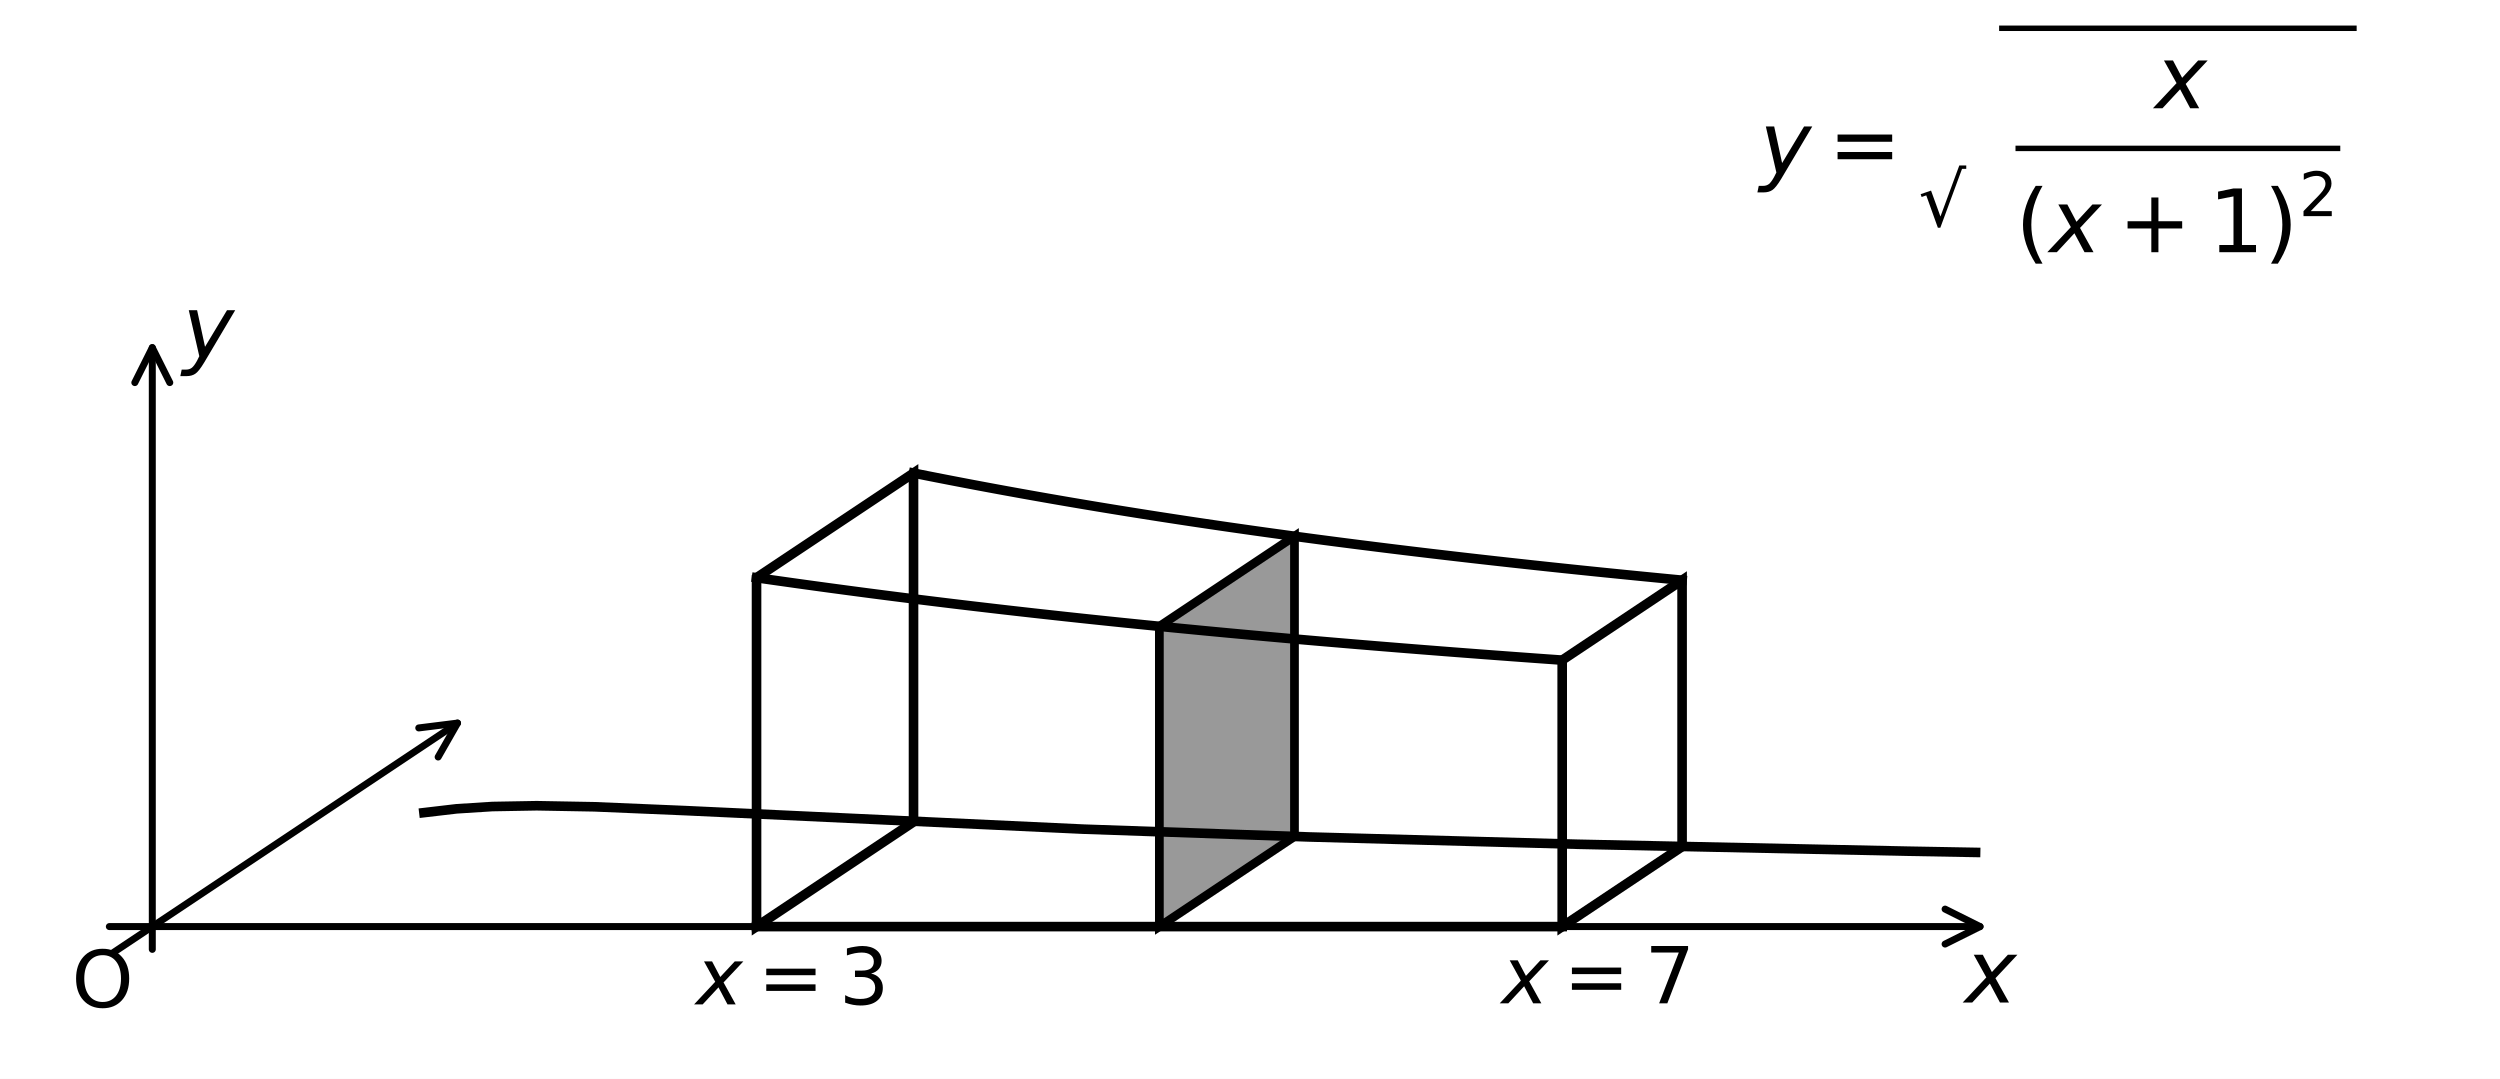
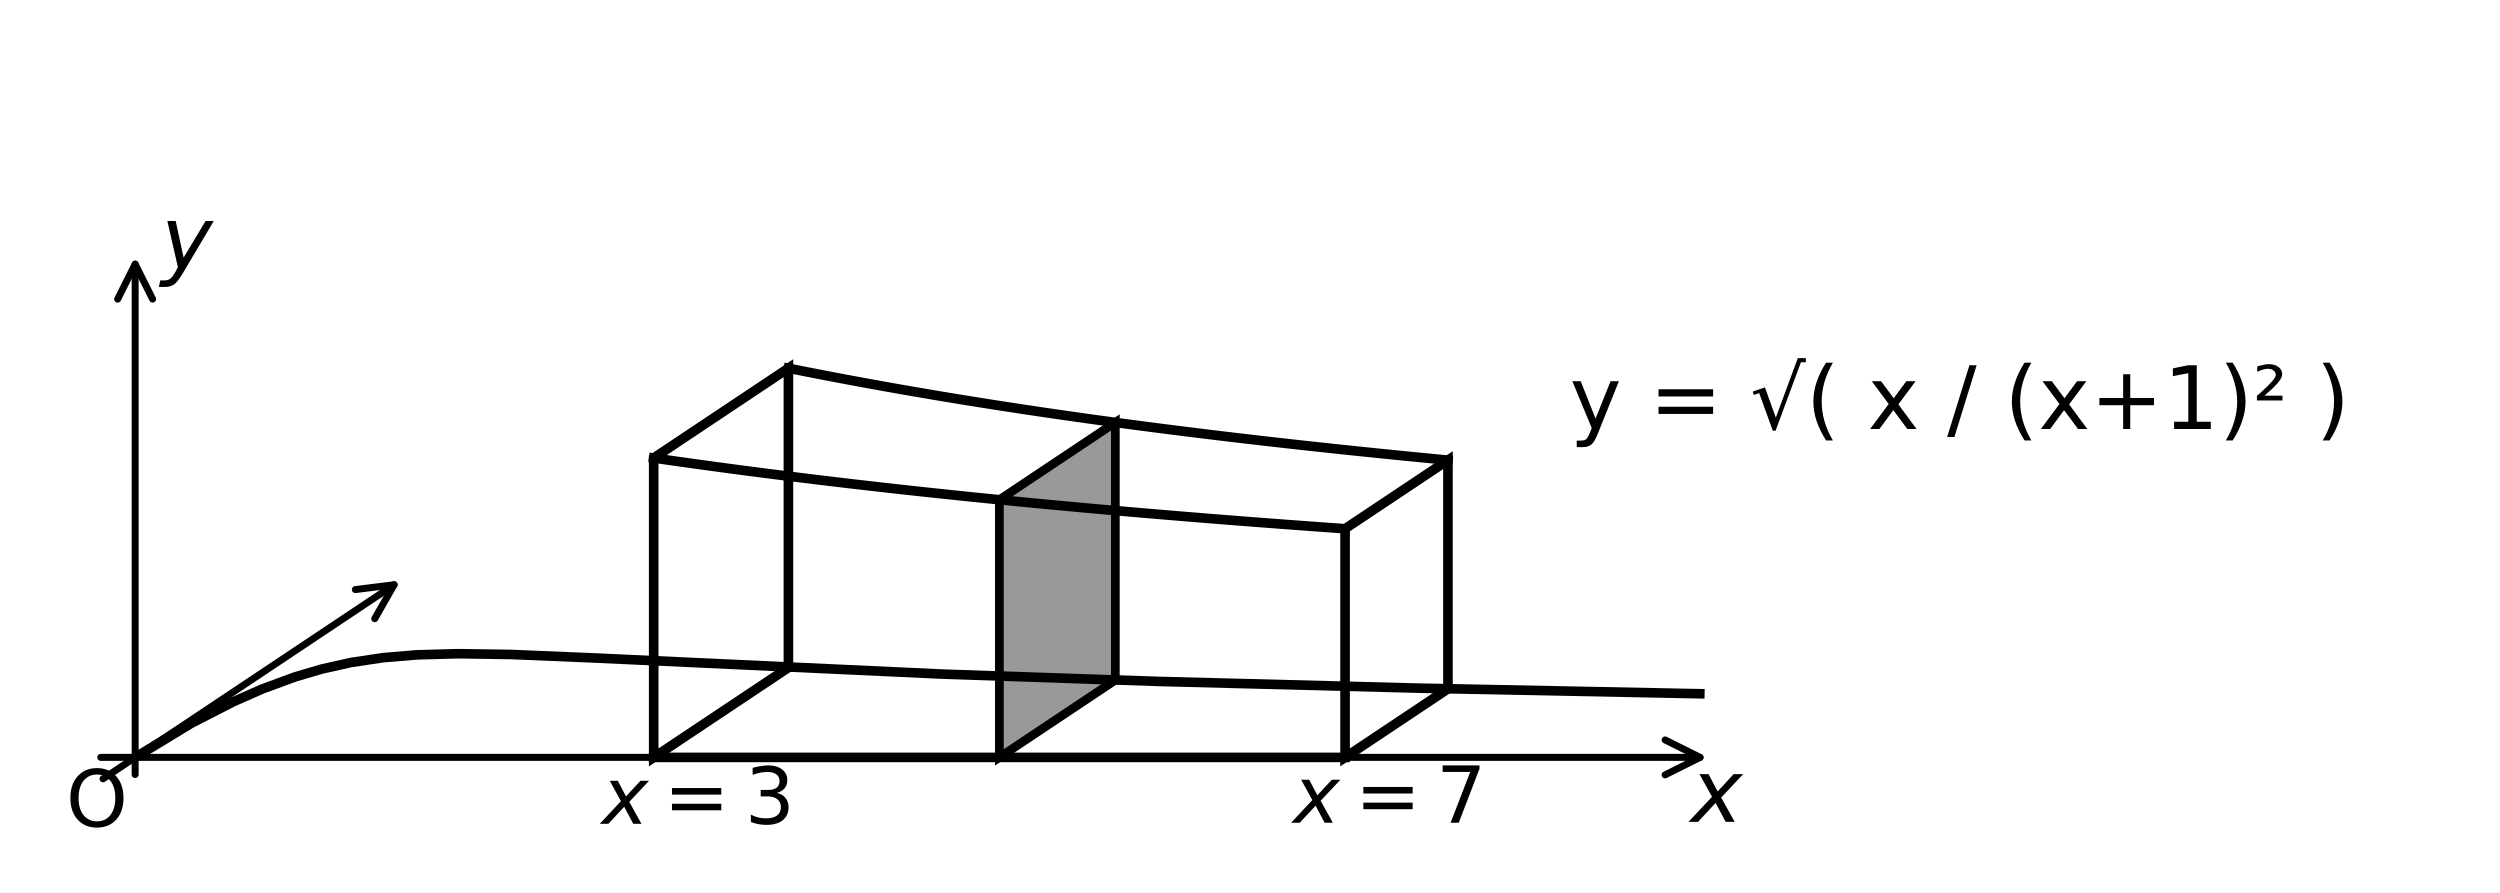
- <svg xmlns="http://www.w3.org/2000/svg" width="286.2pt" height="123.51pt" viewBox="0 0 286.2 123.51" version="1.1">
+ <svg xmlns="http://www.w3.org/2000/svg" width="286.2pt" height="102.179pt" viewBox="0 0 286.2 102.179" version="1.1">
  <defs>
    <style type="text/css">*{stroke-linejoin: round; stroke-linecap: butt}</style>
  </defs>
  <g id="figure_1">
    <g id="patch_1">
-       <path d="M 0 123.51  L 286.2 123.51  L 286.2 0  L 0 0  z " style="fill: #ffffff" />
+       <path d="M 0 102.179  L 286.2 102.179  L 286.2 0  L 0 0  z " style="fill: #ffffff" />
    </g>
    <g id="axes_1">
      <g id="patch_2">
-         <path d="M 86.608 106.075  L 104.58 94.094  L 104.58 54.157  L 86.608 66.138  L 86.608 106.075  z " clip-path="url(#p09545c92ed)" style="fill: none; stroke: #000000; stroke-width: 1.1; stroke-linejoin: miter" />
+         <path d="M 74.834 86.706  L 90.257 76.425  L 90.257 42.152  L 74.834 52.434  L 74.834 86.706  z " clip-path="url(#p1734f939fe)" style="fill: none; stroke: #000000; stroke-width: 1.1; stroke-linejoin: miter" />
      </g>
      <g id="patch_3">
-         <path d="M 178.84 106.075  L 192.566 96.924  L 192.566 66.422  L 178.84 75.573  L 178.84 106.075  z " clip-path="url(#p09545c92ed)" style="fill: none; stroke: #000000; stroke-width: 1.1; stroke-linejoin: miter" />
+         <path d="M 153.983 86.706  L 165.762 78.854  L 165.762 52.678  L 153.983 60.53  L 153.983 86.706  z " clip-path="url(#p1734f939fe)" style="fill: none; stroke: #000000; stroke-width: 1.1; stroke-linejoin: miter" />
      </g>
      <g id="patch_4">
-         <path d="M 132.724 106.075  L 148.192 95.763  L 148.192 61.391  L 132.724 71.703  z " clip-path="url(#p09545c92ed)" style="fill: #999999; stroke: #000000; stroke-linejoin: miter" />
+         <path d="M 114.409 86.706  L 127.682 77.857  L 127.682 48.36  L 114.409 57.209  z " clip-path="url(#p1734f939fe)" style="fill: #999999; stroke: #000000; stroke-linejoin: miter" />
      </g>
      <g id="line2d_1">
-         <path d="M 48.529 93.032  L 52.272 92.593  L 56.365 92.332  L 61.437 92.241  L 68.044 92.361  L 78.488 92.801  L 124.044 94.922  L 149.85 95.815  L 180.675 96.652  L 218.354 97.443  L 226.164 97.584  L 226.164 97.584  " clip-path="url(#p09545c92ed)" style="fill: none; stroke: #000000; stroke-width: 1.1; stroke-linecap: square" />
+         <path d="M 15.472 86.706  L 21.874 82.814  L 26.744 80.317  L 30.042 78.868  L 33.811 77.481  L 36.833 76.591  L 40.215 75.836  L 43.844 75.292  L 47.705 74.968  L 52.404 74.836  L 58.46 74.923  L 67.989 75.321  L 107.961 77.174  L 132.587 78.007  L 162.368 78.778  L 194.594 79.419  L 194.594 79.419  " clip-path="url(#p1734f939fe)" style="fill: none; stroke: #000000; stroke-width: 1.1; stroke-linecap: square" />
      </g>
      <g id="line2d_2">
-         <path d="M 86.608 66.138  L 87.54 66.272  L 88.472 66.405  L 89.403 66.537  L 90.335 66.668  L 91.266 66.799  L 92.198 66.928  L 93.13 67.057  L 94.061 67.184  L 94.993 67.311  L 95.925 67.436  L 96.856 67.561  L 97.788 67.685  L 98.719 67.808  L 99.651 67.93  L 100.583 68.051  L 101.514 68.171  L 102.446 68.29  L 103.378 68.408  L 104.309 68.525  L 105.241 68.642  L 106.173 68.757  L 107.104 68.872  L 108.036 68.986  L 108.967 69.099  L 109.899 69.211  L 110.831 69.322  L 111.762 69.432  L 112.694 69.541  L 113.626 69.65  L 114.557 69.758  L 115.489 69.865  L 116.42 69.971  L 117.352 70.076  L 118.284 70.181  L 119.215 70.284  L 120.147 70.387  L 121.079 70.489  L 122.01 70.591  L 122.942 70.691  L 123.873 70.791  L 124.805 70.89  L 125.737 70.988  L 126.668 71.086  L 127.6 71.183  L 128.532 71.279  L 129.463 71.374  L 130.395 71.469  L 131.327 71.563  L 132.258 71.656  L 133.19 71.749  L 134.121 71.841  L 135.053 71.932  L 135.985 72.022  L 136.916 72.112  L 137.848 72.202  L 138.78 72.29  L 139.711 72.378  L 140.643 72.466  L 141.574 72.552  L 142.506 72.638  L 143.438 72.724  L 144.369 72.809  L 145.301 72.893  L 146.233 72.976  L 147.164 73.06  L 148.096 73.142  L 149.027 73.224  L 149.959 73.305  L 150.891 73.386  L 151.822 73.466  L 152.754 73.546  L 153.686 73.625  L 154.617 73.703  L 155.549 73.782  L 156.481 73.859  L 157.412 73.936  L 158.344 74.012  L 159.275 74.088  L 160.207 74.164  L 161.139 74.239  L 162.07 74.313  L 163.002 74.387  L 163.934 74.46  L 164.865 74.533  L 165.797 74.606  L 166.728 74.678  L 167.66 74.749  L 168.592 74.82  L 169.523 74.891  L 170.455 74.961  L 171.387 75.031  L 172.318 75.1  L 173.25 75.169  L 174.182 75.237  L 175.113 75.305  L 176.045 75.373  L 176.976 75.44  L 177.908 75.506  L 178.84 75.573  " clip-path="url(#p09545c92ed)" style="fill: none; stroke: #000000; stroke-width: 1.1; stroke-linecap: square" />
+         <path d="M 74.834 52.434  L 75.634 52.549  L 76.433 52.663  L 77.232 52.777  L 78.032 52.889  L 78.831 53.001  L 79.631 53.112  L 80.43 53.222  L 81.23 53.332  L 82.029 53.44  L 82.829 53.548  L 83.628 53.655  L 84.428 53.761  L 85.227 53.867  L 86.027 53.971  L 86.826 54.075  L 87.626 54.178  L 88.425 54.281  L 89.225 54.382  L 90.024 54.483  L 90.824 54.583  L 91.623 54.682  L 92.423 54.78  L 93.222 54.878  L 94.022 54.975  L 94.821 55.071  L 95.621 55.166  L 96.42 55.261  L 97.22 55.355  L 98.019 55.448  L 98.819 55.54  L 99.618 55.632  L 100.418 55.723  L 101.217 55.814  L 102.017 55.903  L 102.816 55.992  L 103.615 56.081  L 104.415 56.168  L 105.214 56.255  L 106.014 56.341  L 106.813 56.427  L 107.613 56.512  L 108.412 56.596  L 109.212 56.68  L 110.011 56.763  L 110.811 56.846  L 111.61 56.928  L 112.41 57.009  L 113.209 57.089  L 114.009 57.17  L 114.808 57.249  L 115.608 57.328  L 116.407 57.406  L 117.207 57.484  L 118.006 57.561  L 118.806 57.638  L 119.605 57.714  L 120.405 57.789  L 121.204 57.864  L 122.004 57.938  L 122.803 58.012  L 123.603 58.086  L 124.402 58.158  L 125.202 58.231  L 126.001 58.303  L 126.801 58.374  L 127.6 58.445  L 128.399 58.515  L 129.199 58.585  L 129.998 58.654  L 130.798 58.723  L 131.597 58.791  L 132.397 58.859  L 133.196 58.926  L 133.996 58.993  L 134.795 59.06  L 135.595 59.126  L 136.394 59.191  L 137.194 59.257  L 137.993 59.321  L 138.793 59.386  L 139.592 59.45  L 140.392 59.513  L 141.191 59.576  L 141.991 59.639  L 142.79 59.701  L 143.59 59.763  L 144.389 59.824  L 145.189 59.885  L 145.988 59.945  L 146.788 60.006  L 147.587 60.065  L 148.387 60.125  L 149.186 60.184  L 149.986 60.243  L 150.785 60.301  L 151.585 60.359  L 152.384 60.416  L 153.183 60.473  L 153.983 60.53  " clip-path="url(#p1734f939fe)" style="fill: none; stroke: #000000; stroke-width: 1.1; stroke-linecap: square" />
      </g>
      <g id="line2d_3">
-         <path d="M 104.58 54.157  L 105.451 54.331  L 106.323 54.504  L 107.195 54.676  L 108.068 54.846  L 108.941 55.016  L 109.814 55.184  L 110.688 55.351  L 111.562 55.517  L 112.437 55.681  L 113.312 55.845  L 114.188 56.007  L 115.064 56.168  L 115.94 56.327  L 116.817 56.486  L 117.694 56.643  L 118.571 56.799  L 119.449 56.954  L 120.328 57.108  L 121.207 57.26  L 122.086 57.412  L 122.966 57.562  L 123.846 57.711  L 124.726 57.859  L 125.607 58.006  L 126.488 58.151  L 127.37 58.296  L 128.252 58.439  L 129.134 58.581  L 130.017 58.722  L 130.9 58.863  L 131.784 59.002  L 132.667 59.14  L 133.552 59.276  L 134.436 59.412  L 135.321 59.547  L 136.207 59.681  L 137.092 59.814  L 137.978 59.945  L 138.865 60.076  L 139.751 60.206  L 140.638 60.335  L 141.526 60.462  L 142.414 60.589  L 143.302 60.715  L 144.19 60.84  L 145.079 60.964  L 145.968 61.087  L 146.857 61.209  L 147.747 61.331  L 148.637 61.451  L 149.527 61.57  L 150.418 61.689  L 151.308 61.807  L 152.2 61.924  L 153.091 62.04  L 153.983 62.155  L 154.875 62.269  L 155.767 62.383  L 156.66 62.495  L 157.553 62.607  L 158.446 62.718  L 159.339 62.829  L 160.233 62.938  L 161.127 63.047  L 162.021 63.155  L 162.916 63.262  L 163.811 63.369  L 164.706 63.474  L 165.601 63.579  L 166.496 63.683  L 167.392 63.787  L 168.288 63.89  L 169.185 63.992  L 170.081 64.093  L 170.978 64.194  L 171.875 64.294  L 172.772 64.394  L 173.67 64.492  L 174.567 64.59  L 175.465 64.688  L 176.363 64.784  L 177.262 64.881  L 178.16 64.976  L 179.059 65.071  L 179.958 65.165  L 180.857 65.259  L 181.757 65.352  L 182.656 65.444  L 183.556 65.536  L 184.456 65.627  L 185.357 65.717  L 186.257 65.807  L 187.158 65.897  L 188.059 65.986  L 188.96 66.074  L 189.861 66.162  L 190.762 66.249  L 191.664 66.336  L 192.566 66.422  " clip-path="url(#p09545c92ed)" style="fill: none; stroke: #000000; stroke-width: 1.1; stroke-linecap: square" />
+         <path d="M 90.257 42.152  L 91.004 42.302  L 91.752 42.45  L 92.501 42.598  L 93.25 42.744  L 93.999 42.889  L 94.748 43.034  L 95.498 43.177  L 96.249 43.319  L 96.999 43.461  L 97.75 43.601  L 98.501 43.74  L 99.253 43.878  L 100.005 44.015  L 100.758 44.151  L 101.51 44.286  L 102.263 44.42  L 103.017 44.553  L 103.771 44.685  L 104.525 44.816  L 105.279 44.945  L 106.034 45.074  L 106.79 45.202  L 107.545 45.329  L 108.301 45.455  L 109.057 45.58  L 109.814 45.704  L 110.571 45.827  L 111.328 45.949  L 112.085 46.07  L 112.843 46.191  L 113.601 46.31  L 114.36 46.428  L 115.119 46.546  L 115.878 46.662  L 116.637 46.778  L 117.397 46.893  L 118.157 47.007  L 118.918 47.12  L 119.678 47.232  L 120.439 47.343  L 121.2 47.454  L 121.962 47.563  L 122.724 47.672  L 123.486 47.78  L 124.248 47.888  L 125.011 47.994  L 125.774 48.1  L 126.537 48.204  L 127.3 48.308  L 128.064 48.412  L 128.828 48.514  L 129.592 48.616  L 130.357 48.717  L 131.122 48.817  L 131.887 48.917  L 132.652 49.016  L 133.417 49.114  L 134.183 49.211  L 134.949 49.308  L 135.715 49.404  L 136.482 49.499  L 137.249 49.594  L 138.016 49.688  L 138.783 49.781  L 139.55 49.874  L 140.318 49.966  L 141.086 50.057  L 141.854 50.148  L 142.622 50.238  L 143.391 50.328  L 144.159 50.417  L 144.928 50.505  L 145.697 50.592  L 146.467 50.679  L 147.236 50.766  L 148.006 50.852  L 148.776 50.937  L 149.546 51.022  L 150.317 51.106  L 151.087 51.189  L 151.858 51.272  L 152.629 51.355  L 153.4 51.437  L 154.171 51.518  L 154.943 51.599  L 155.714 51.679  L 156.486 51.759  L 157.258 51.838  L 158.031 51.917  L 158.803 51.995  L 159.576 52.073  L 160.348 52.15  L 161.121 52.227  L 161.894 52.303  L 162.668 52.379  L 163.441 52.454  L 164.215 52.529  L 164.988 52.604  L 165.762 52.678  " clip-path="url(#p1734f939fe)" style="fill: none; stroke: #000000; stroke-width: 1.1; stroke-linecap: square" />
      </g>
      <g id="line2d_4">
-         <path d="M 86.608 106.075  L 87.54 106.075  L 88.472 106.075  L 89.403 106.075  L 90.335 106.075  L 91.266 106.075  L 92.198 106.075  L 93.13 106.075  L 94.061 106.075  L 94.993 106.075  L 95.925 106.075  L 96.856 106.075  L 97.788 106.075  L 98.719 106.075  L 99.651 106.075  L 100.583 106.075  L 101.514 106.075  L 102.446 106.075  L 103.378 106.075  L 104.309 106.075  L 105.241 106.075  L 106.173 106.075  L 107.104 106.075  L 108.036 106.075  L 108.967 106.075  L 109.899 106.075  L 110.831 106.075  L 111.762 106.075  L 112.694 106.075  L 113.626 106.075  L 114.557 106.075  L 115.489 106.075  L 116.42 106.075  L 117.352 106.075  L 118.284 106.075  L 119.215 106.075  L 120.147 106.075  L 121.079 106.075  L 122.01 106.075  L 122.942 106.075  L 123.873 106.075  L 124.805 106.075  L 125.737 106.075  L 126.668 106.075  L 127.6 106.075  L 128.532 106.075  L 129.463 106.075  L 130.395 106.075  L 131.327 106.075  L 132.258 106.075  L 133.19 106.075  L 134.121 106.075  L 135.053 106.075  L 135.985 106.075  L 136.916 106.075  L 137.848 106.075  L 138.78 106.075  L 139.711 106.075  L 140.643 106.075  L 141.574 106.075  L 142.506 106.075  L 143.438 106.075  L 144.369 106.075  L 145.301 106.075  L 146.233 106.075  L 147.164 106.075  L 148.096 106.075  L 149.027 106.075  L 149.959 106.075  L 150.891 106.075  L 151.822 106.075  L 152.754 106.075  L 153.686 106.075  L 154.617 106.075  L 155.549 106.075  L 156.481 106.075  L 157.412 106.075  L 158.344 106.075  L 159.275 106.075  L 160.207 106.075  L 161.139 106.075  L 162.07 106.075  L 163.002 106.075  L 163.934 106.075  L 164.865 106.075  L 165.797 106.075  L 166.728 106.075  L 167.66 106.075  L 168.592 106.075  L 169.523 106.075  L 170.455 106.075  L 171.387 106.075  L 172.318 106.075  L 173.25 106.075  L 174.182 106.075  L 175.113 106.075  L 176.045 106.075  L 176.976 106.075  L 177.908 106.075  L 178.84 106.075  " clip-path="url(#p09545c92ed)" style="fill: none; stroke: #000000; stroke-width: 1.1; stroke-linecap: square" />
+         <path d="M 74.834 86.706  L 75.634 86.706  L 76.433 86.706  L 77.232 86.706  L 78.032 86.706  L 78.831 86.706  L 79.631 86.706  L 80.43 86.706  L 81.23 86.706  L 82.029 86.706  L 82.829 86.706  L 83.628 86.706  L 84.428 86.706  L 85.227 86.706  L 86.027 86.706  L 86.826 86.706  L 87.626 86.706  L 88.425 86.706  L 89.225 86.706  L 90.024 86.706  L 90.824 86.706  L 91.623 86.706  L 92.423 86.706  L 93.222 86.706  L 94.022 86.706  L 94.821 86.706  L 95.621 86.706  L 96.42 86.706  L 97.22 86.706  L 98.019 86.706  L 98.819 86.706  L 99.618 86.706  L 100.418 86.706  L 101.217 86.706  L 102.017 86.706  L 102.816 86.706  L 103.615 86.706  L 104.415 86.706  L 105.214 86.706  L 106.014 86.706  L 106.813 86.706  L 107.613 86.706  L 108.412 86.706  L 109.212 86.706  L 110.011 86.706  L 110.811 86.706  L 111.61 86.706  L 112.41 86.706  L 113.209 86.706  L 114.009 86.706  L 114.808 86.706  L 115.608 86.706  L 116.407 86.706  L 117.207 86.706  L 118.006 86.706  L 118.806 86.706  L 119.605 86.706  L 120.405 86.706  L 121.204 86.706  L 122.004 86.706  L 122.803 86.706  L 123.603 86.706  L 124.402 86.706  L 125.202 86.706  L 126.001 86.706  L 126.801 86.706  L 127.6 86.706  L 128.399 86.706  L 129.199 86.706  L 129.998 86.706  L 130.798 86.706  L 131.597 86.706  L 132.397 86.706  L 133.196 86.706  L 133.996 86.706  L 134.795 86.706  L 135.595 86.706  L 136.394 86.706  L 137.194 86.706  L 137.993 86.706  L 138.793 86.706  L 139.592 86.706  L 140.392 86.706  L 141.191 86.706  L 141.991 86.706  L 142.79 86.706  L 143.59 86.706  L 144.389 86.706  L 145.189 86.706  L 145.988 86.706  L 146.788 86.706  L 147.587 86.706  L 148.387 86.706  L 149.186 86.706  L 149.986 86.706  L 150.785 86.706  L 151.585 86.706  L 152.384 86.706  L 153.183 86.706  L 153.983 86.706  " clip-path="url(#p1734f939fe)" style="fill: none; stroke: #000000; stroke-width: 1.1; stroke-linecap: square" />
      </g>
      <g id="patch_5">
-         <path d="M 12.519 106.075  Q 120.045 106.075 226.675 106.075  " style="fill: none; stroke: #000000; stroke-width: 0.8; stroke-linecap: round" />
-         <path d="M 222.675 104.075  L 226.675 106.075  L 222.675 108.075  " style="fill: none; stroke: #000000; stroke-width: 0.8; stroke-linecap: round" />
+         <path d="M 11.535 86.706  Q 103.525 86.706 194.62 86.706  " style="fill: none; stroke: #000000; stroke-width: 0.8; stroke-linecap: round" />
+         <path d="M 190.62 84.706  L 194.62 86.706  L 190.62 88.706  " style="fill: none; stroke: #000000; stroke-width: 0.8; stroke-linecap: round" />
      </g>
      <g id="patch_6">
-         <path d="M 17.435 108.683  Q 17.435 73.793 17.435 39.798  " style="fill: none; stroke: #000000; stroke-width: 0.8; stroke-linecap: round" />
-         <path d="M 15.435 43.798  L 17.435 39.798  L 19.435 43.798  " style="fill: none; stroke: #000000; stroke-width: 0.8; stroke-linecap: round" />
+         <path d="M 15.472 88.666  Q 15.472 59.006 15.472 30.241  " style="fill: none; stroke: #000000; stroke-width: 0.8; stroke-linecap: round" />
+         <path d="M 13.472 34.241  L 15.472 30.241  L 17.472 34.241  " style="fill: none; stroke: #000000; stroke-width: 0.8; stroke-linecap: round" />
      </g>
      <g id="patch_7">
-         <path d="M 12.872 109.117  Q 32.997 95.7 52.379 82.779  " style="fill: none; stroke: #000000; stroke-width: 0.8; stroke-linecap: round" />
-         <path d="M 47.941 83.334  L 52.379 82.779  L 50.16 86.662  " style="fill: none; stroke: #000000; stroke-width: 0.8; stroke-linecap: round" />
+         <path d="M 11.794 89.159  Q 28.829 77.802 45.119 66.942  " style="fill: none; stroke: #000000; stroke-width: 0.8; stroke-linecap: round" />
+         <path d="M 40.682 67.496  L 45.119 66.942  L 42.901 70.825  " style="fill: none; stroke: #000000; stroke-width: 0.8; stroke-linecap: round" />
      </g>
      <g id="text_1">
-         <g transform="translate(79.69091 115.2983)">
+         <g transform="translate(68.89787 94.62128)">
          <text>
            <tspan x="0" y="-0.312" style="font-style: oblique; font-size: 9px; font-family: 'DejaVu Sans'">x</tspan>
            <tspan x="7.08" y="-0.312" style="font-size: 9px; font-family: 'DejaVu Sans'">=</tspan>
            <tspan x="16.374" y="-0.312" style="font-size: 9px; font-family: 'DejaVu Sans'">3</tspan>
          </text>
        </g>
      </g>
      <g id="text_2">
-         <g transform="translate(171.9223 115.2983)">
+         <g transform="translate(148.0468 94.62128)">
          <text>
            <tspan x="0" y="-0.438" style="font-style: oblique; font-size: 9px; font-family: 'DejaVu Sans'">x</tspan>
            <tspan x="7.08" y="-0.438" style="font-size: 9px; font-family: 'DejaVu Sans'">=</tspan>
            <tspan x="16.374" y="-0.438" style="font-size: 9px; font-family: 'DejaVu Sans'">7</tspan>
          </text>
        </g>
      </g>
      <g id="text_3">
-         <g transform="translate(224.9554 115.2983)">
+         <g transform="translate(193.5574 94.62128)">
          <text>
            <tspan x="0" y="-0.531" style="font-style: oblique; font-size: 10px; font-family: 'DejaVu Sans'">x</tspan>
          </text>
        </g>
      </g>
      <g id="text_4">
-         <g transform="translate(20.89339 41.51322)">
+         <g transform="translate(18.44043 31.30213)">
          <text>
            <tspan x="0" y="-0.531" style="font-style: oblique; font-size: 10px; font-family: 'DejaVu Sans'">y</tspan>
          </text>
        </g>
      </g>
      <g id="text_5">
-         <text style="font-size: 9px; font-family: 'DejaVu Sans', 'WenQuanYi Zen Hei'; text-anchor: start" x="8.212" y="115.298" transform="rotate(-0 8.21157 115.2983)">O</text>
+         <text style="font-size: 9px; font-family: 'DejaVu Sans', 'WenQuanYi Zen Hei'; text-anchor: start" x="7.557" y="94.621" transform="rotate(-0 7.557447 94.62128)">O</text>
      </g>
      <g id="text_6">
-         <g transform="translate(201.4364 20.3)">
-           <text>
-             <tspan x="0" y="-0.35" style="font-style: oblique; font-size: 10px; font-family: 'DejaVu Sans'">y</tspan>
-             <tspan x="33.2" y="8.577" style="font-style: oblique; font-size: 10px; font-family: 'DejaVu Sans'">x</tspan>
-             <tspan x="45.298" y="-7.906" style="font-style: oblique; font-size: 10px; font-family: 'DejaVu Sans'">x</tspan>
-             <tspan x="7.866" y="-0.35" style="font-size: 10px; font-family: 'DejaVu Sans'">=</tspan>
-             <tspan x="29.298" y="8.577" style="font-size: 10px; font-family: 'DejaVu Sans'">(</tspan>
-             <tspan x="41.066" y="8.577" style="font-size: 10px; font-family: 'DejaVu Sans'">+</tspan>
-             <tspan x="51.393" y="8.577" style="font-size: 10px; font-family: 'DejaVu Sans'">1</tspan>
-             <tspan x="57.755" y="8.577" style="font-size: 10px; font-family: 'DejaVu Sans'">)</tspan>
-             <tspan x="18.193" y="5.6" style="font-size: 8.582px; font-family: 'STIXSizeThreeSym'">√</tspan>
-             <tspan x="61.752" y="4.447" style="font-size: 7px; font-family: 'DejaVu Sans'">2</tspan>
-           </text>
-           <rect x="27.423" y="-17.375" width="40.931" height="0.625" />
-           <rect x="29.298" y="-3.624" width="37.181" height="0.625" />
-         </g>
+         <text style="font-size: 10px; font-family: 'DejaVu Sans', 'WenQuanYi Zen Hei'; text-anchor: start" x="179.706" y="49.111" transform="rotate(-0 179.7064 49.11064)">y = √( x / (x+1)² )</text>
      </g>
    </g>
  </g>
  <defs>
-     <clipPath id="p09545c92ed">
-       <rect x="3.6" y="9.232" width="279" height="110.678" />
+     <clipPath id="p1734f939fe">
+       <rect x="3.6" y="3.6" width="279" height="94.979" />
    </clipPath>
  </defs>
</svg>
